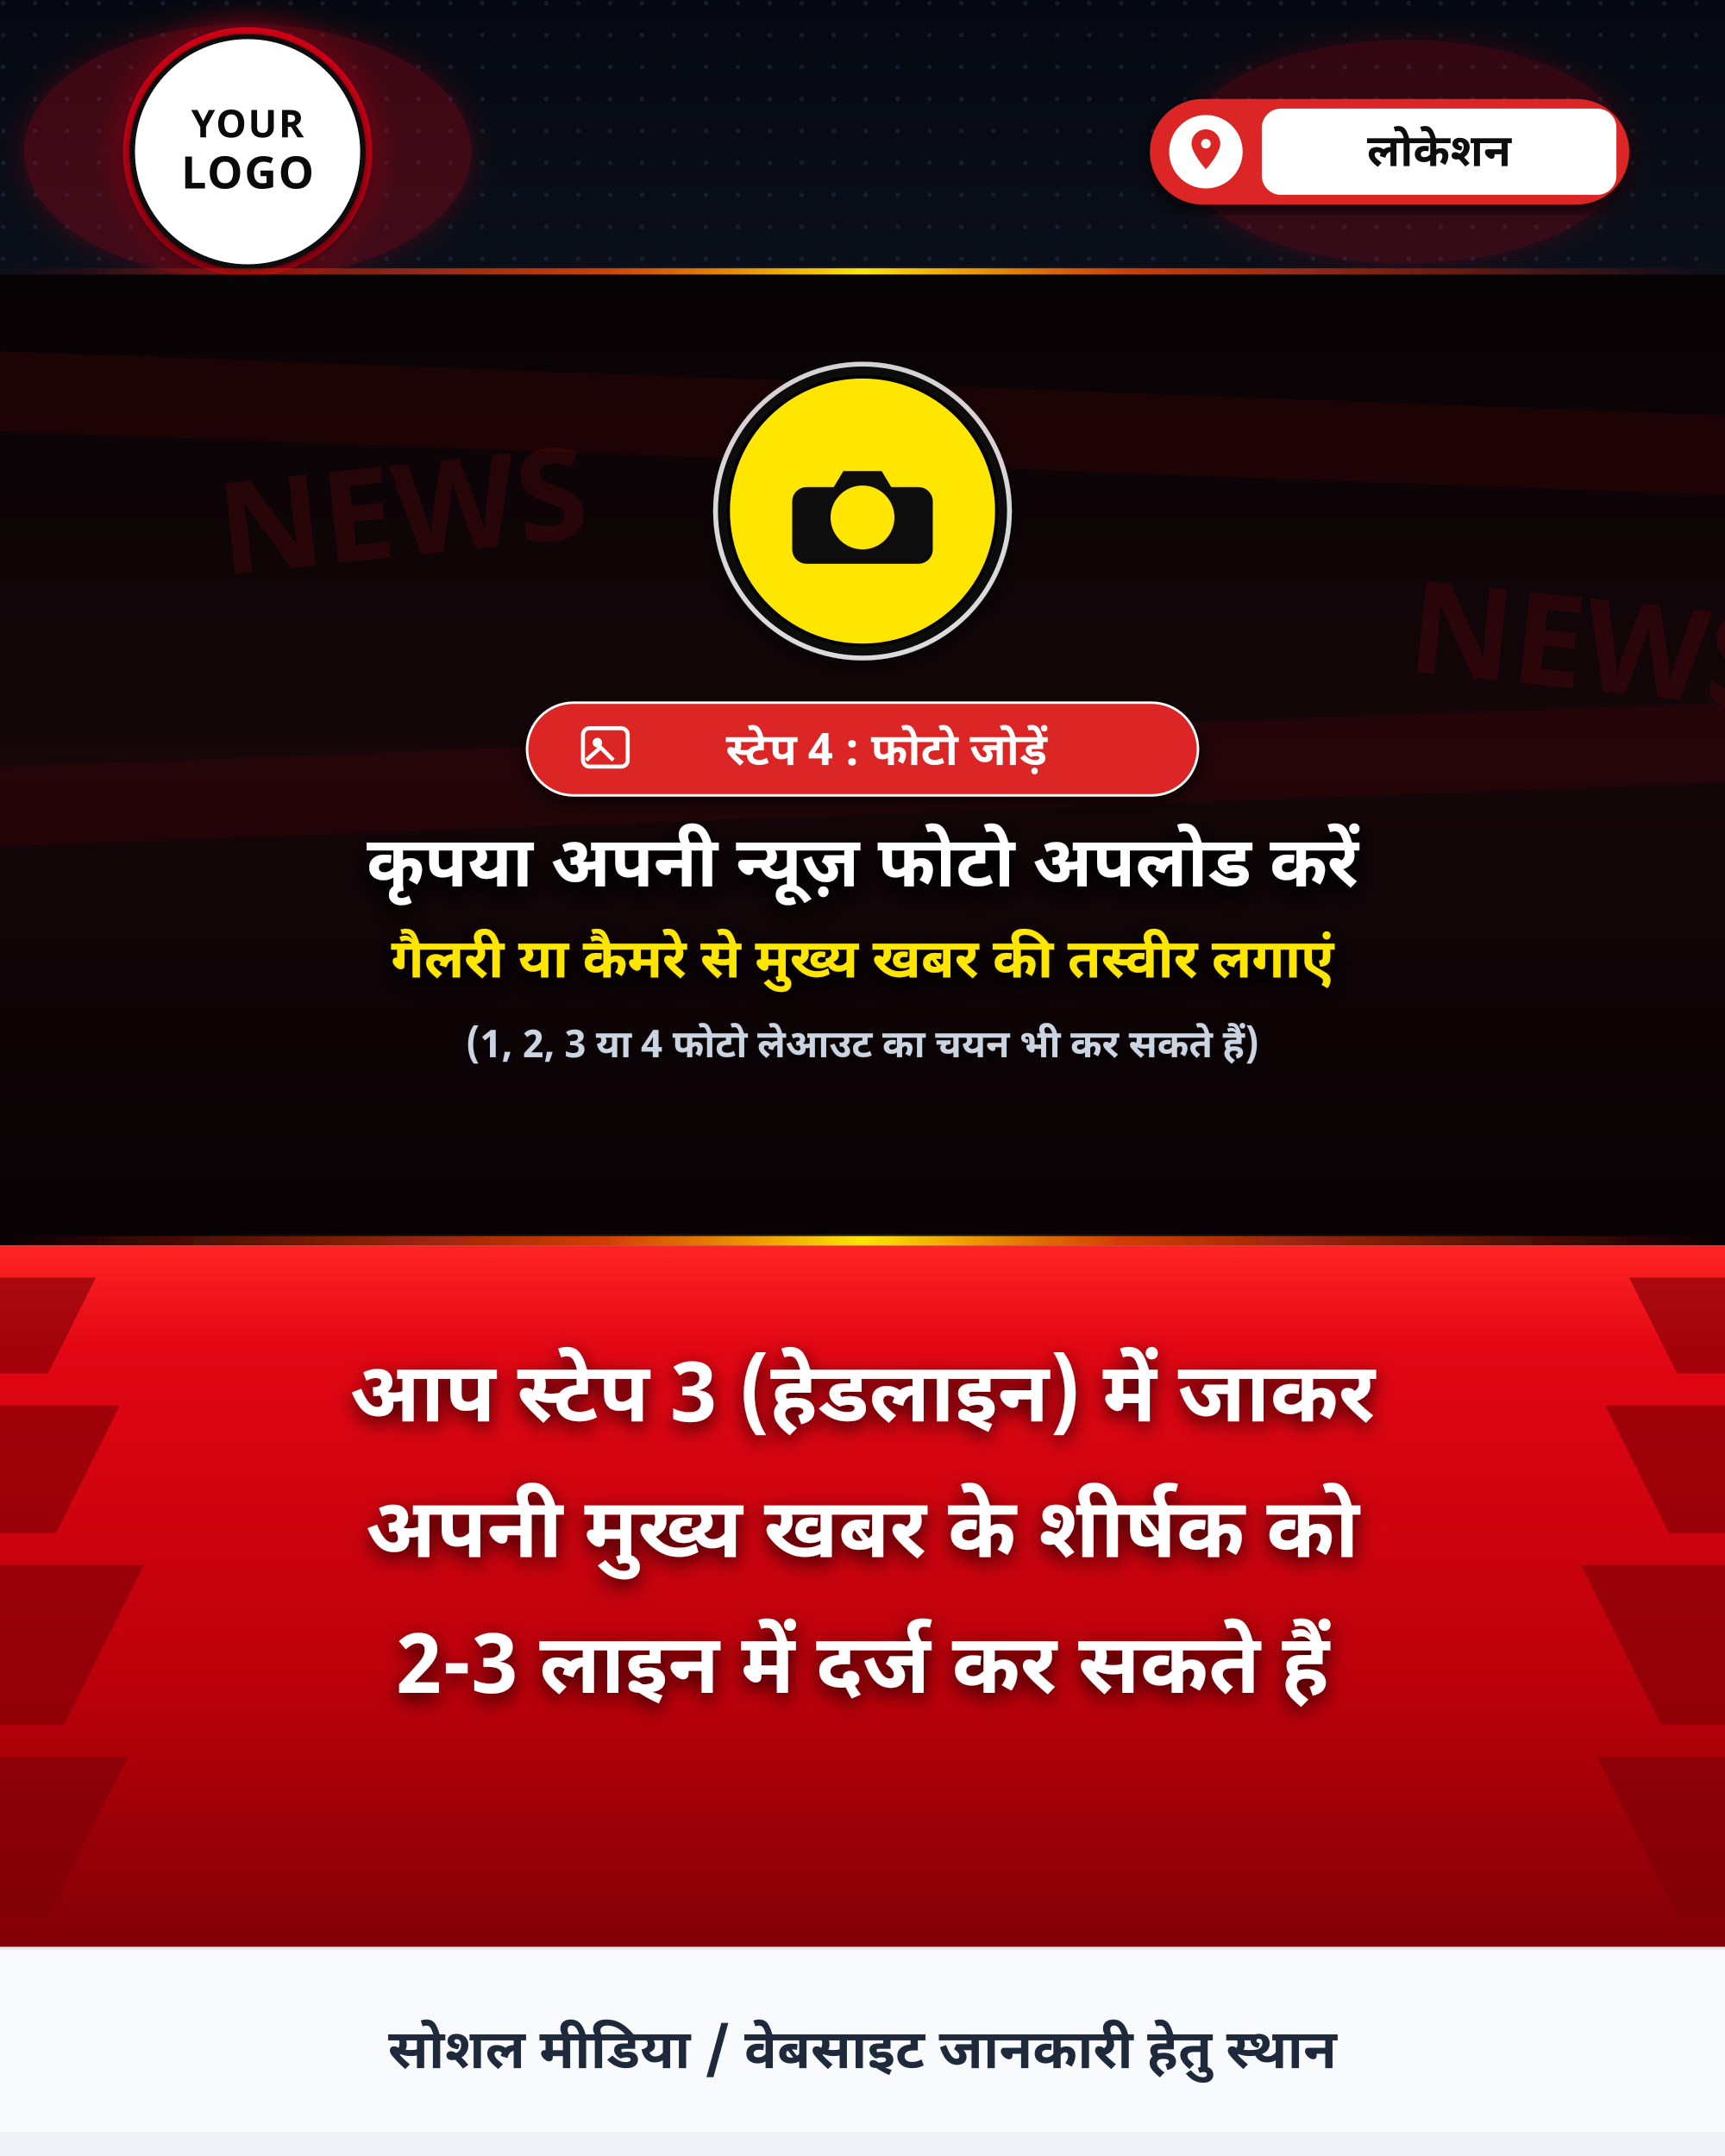
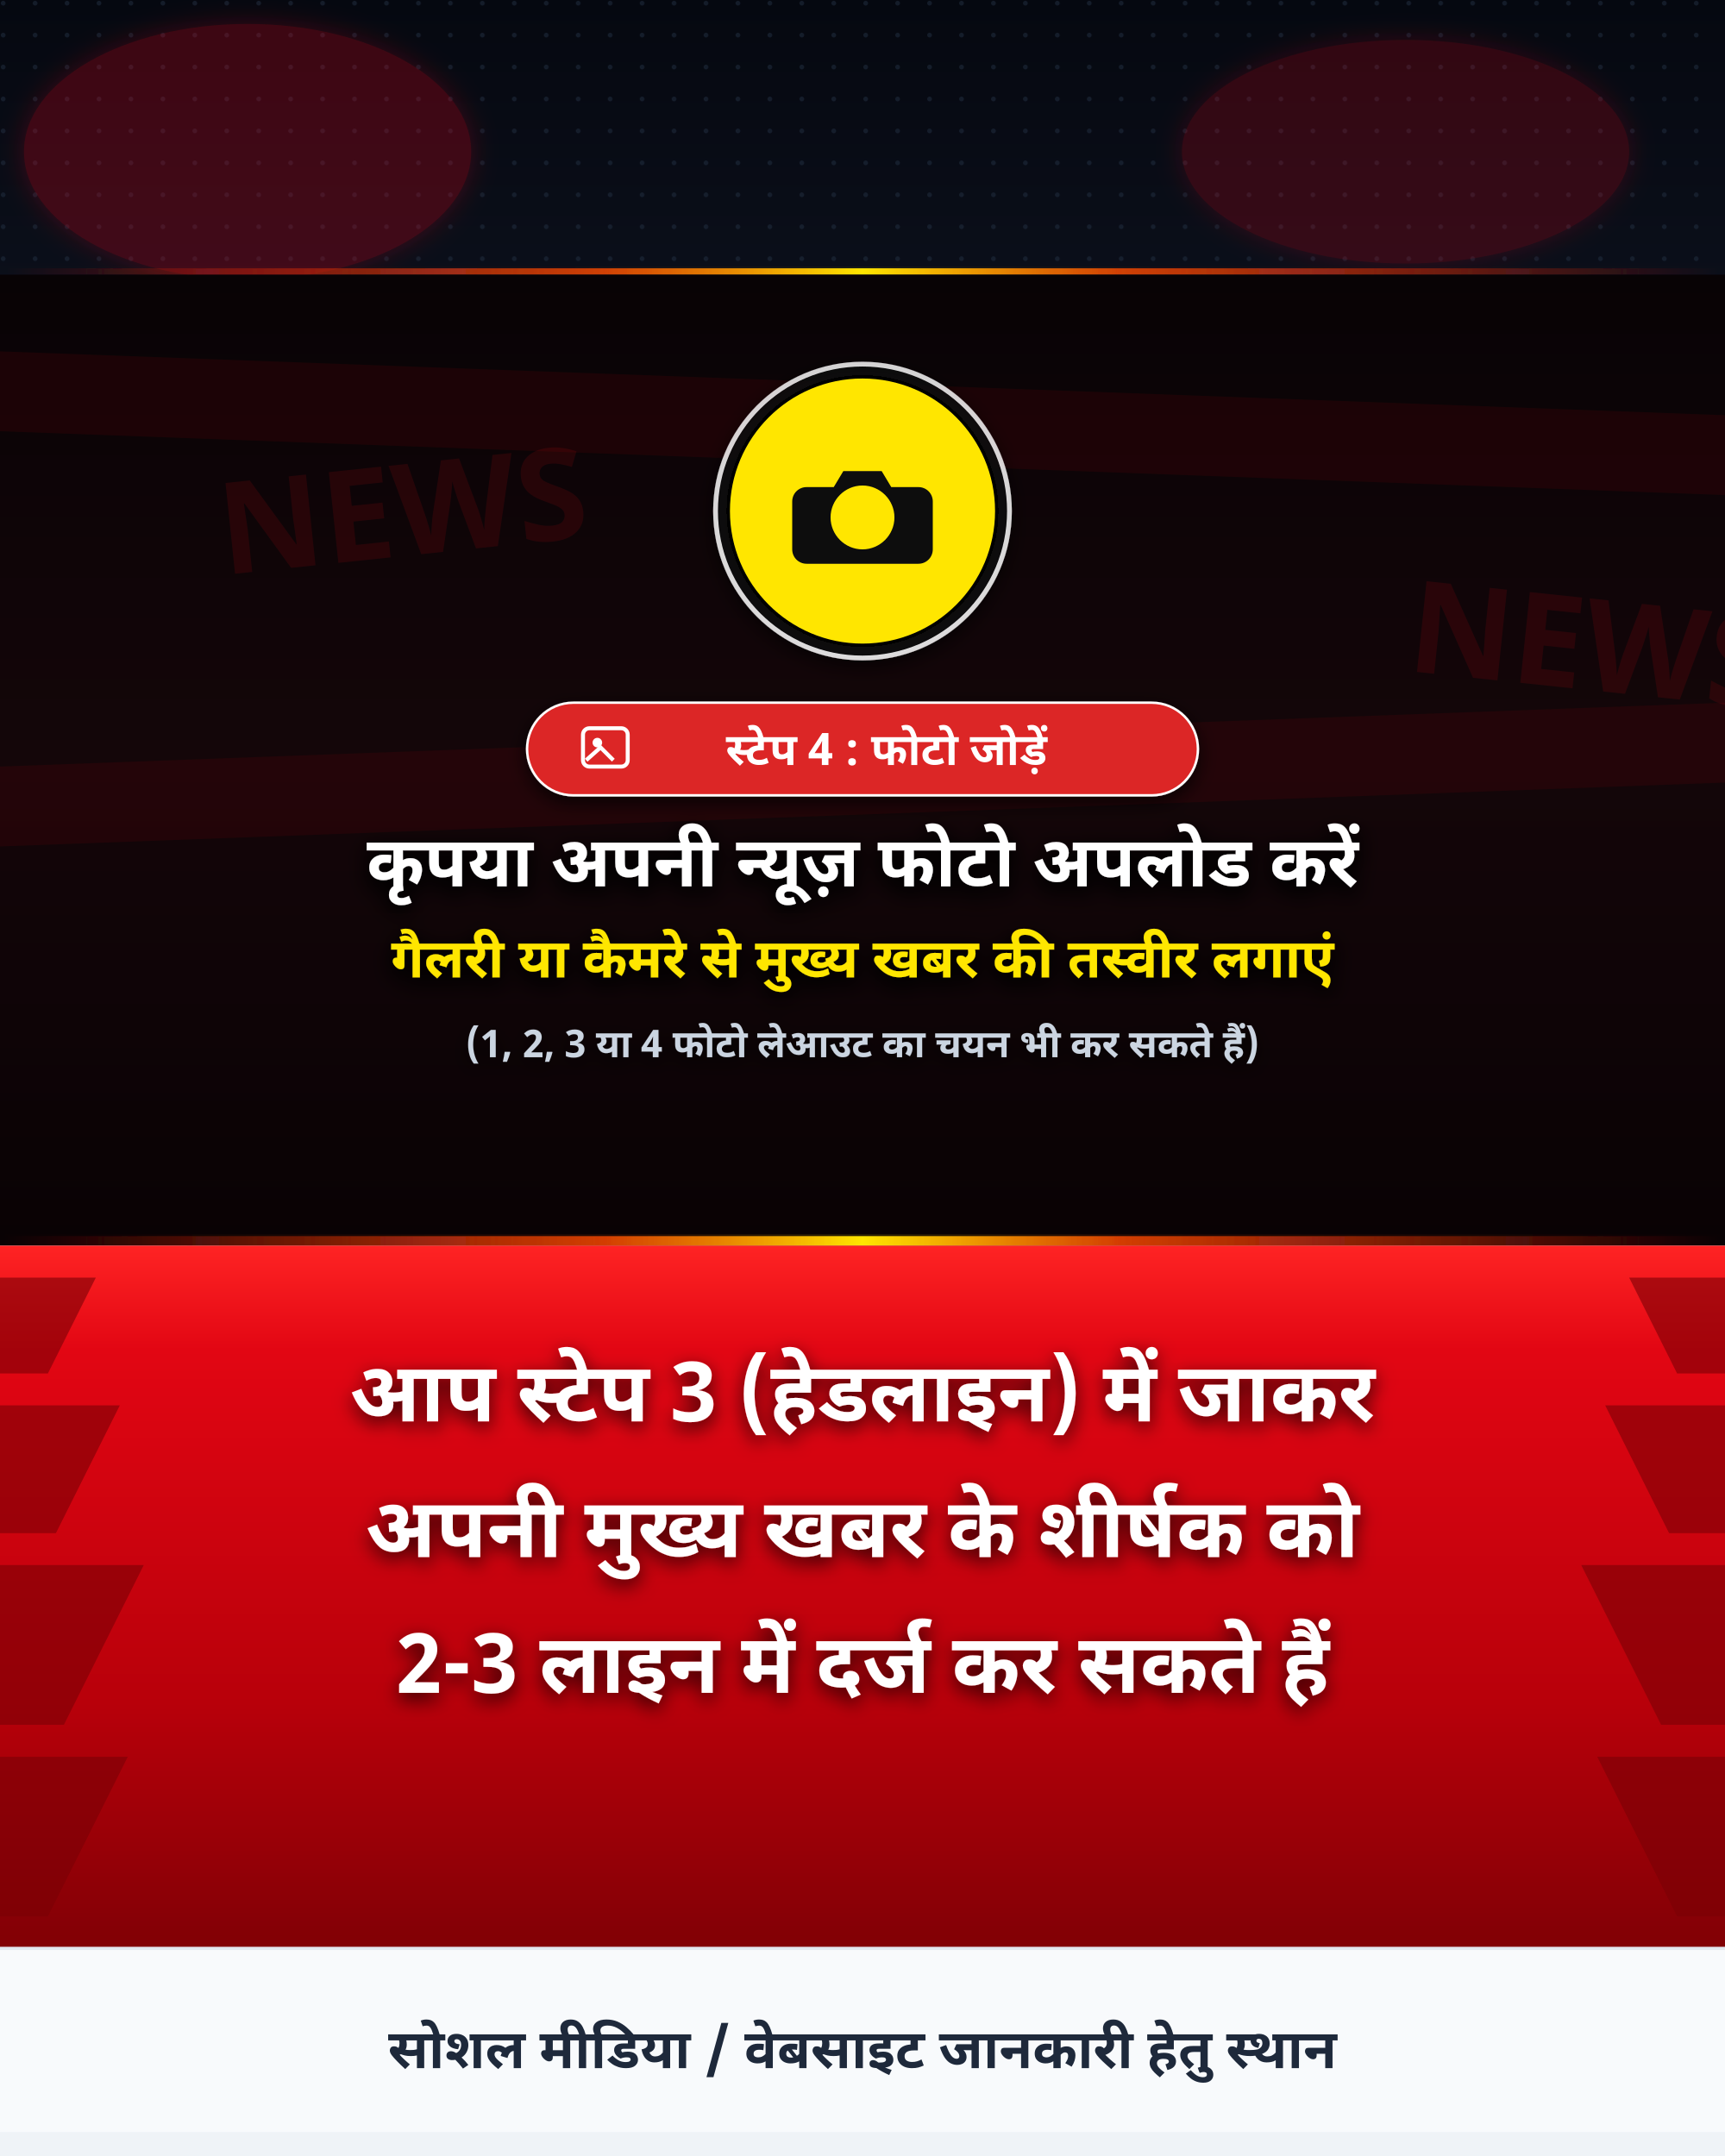
<svg xmlns="http://www.w3.org/2000/svg" viewBox="0 0 1080 1350" width="1080" height="1350">
  <defs>
    <linearGradient id="headerBg" x1="0" y1="0" x2="0" y2="1">
      <stop offset="0%" stop-color="#050810" />
      <stop offset="100%" stop-color="#0B0F1A" />
    </linearGradient>
    <linearGradient id="photoBg" x1="0" y1="0" x2="0" y2="1">
      <stop offset="0%" stop-color="#080305" />
      <stop offset="50%" stop-color="#140609" />
      <stop offset="100%" stop-color="#090204" />
    </linearGradient>
    <linearGradient id="headlineRedGrad" x1="0" y1="0" x2="0" y2="1">
      <stop offset="0%" stop-color="#FF2424" />
      <stop offset="15%" stop-color="#E20613" />
      <stop offset="65%" stop-color="#B8000A" />
      <stop offset="100%" stop-color="#800005" />
    </linearGradient>
    <linearGradient id="streakGlow" x1="0" y1="0" x2="1" y2="0">
      <stop offset="0%" stop-color="#FF1A1A" stop-opacity="0" />
      <stop offset="35%" stop-color="#FF4D00" stop-opacity="0.8" />
      <stop offset="50%" stop-color="#FFE600" stop-opacity="1" />
      <stop offset="65%" stop-color="#FF4D00" stop-opacity="0.8" />
      <stop offset="100%" stop-color="#FF1A1A" stop-opacity="0" />
    </linearGradient>
    <filter id="glowEffect" x="-20%" y="-20%" width="140%" height="140%">
      <feGaussianBlur stdDeviation="8" result="blur" />
      <feComposite in="SourceGraphic" in2="blur" operator="over" />
    </filter>
    <filter id="softShadow" x="-10%" y="-10%" width="120%" height="120%">
      <feDropShadow dx="0" dy="4" stdDeviation="6" flood-color="#000000" flood-opacity="0.8" />
    </filter>
    <pattern id="dotPattern" x="0" y="0" width="20" height="20" patternUnits="userSpaceOnUse">
      <circle cx="2" cy="2" r="1.5" fill="#1E293B" opacity="0.6" />
    </pattern>
  </defs>
  <rect x="0" y="0" width="1080" height="180" fill="url(#headerBg)" />
  <rect x="0" y="0" width="1080" height="180" fill="url(#dotPattern)" />
  <ellipse cx="155" cy="95" rx="140" ry="80" fill="#E20613" opacity="0.25" filter="url(#glowEffect)" />
  <ellipse cx="880" cy="95" rx="140" ry="70" fill="#E20613" opacity="0.2" filter="url(#glowEffect)" />
-   <g id="logoArea">
-     <circle cx="155" cy="95" r="76" fill="none" stroke="#E20613" stroke-width="4" filter="url(#glowEffect)" />
-     <circle cx="155" cy="95" r="72" fill="#FFFFFF" stroke="#0A0A0A" stroke-width="3" filter="url(#softShadow)" />
-     <text x="155" y="86" text-anchor="middle" font-family="'Arial Black', Impact, sans-serif" font-size="24" font-weight="900" fill="#0A0A0A" letter-spacing="1">YOUR</text>
-     <text x="155" y="118" text-anchor="middle" font-family="'Arial Black', Impact, sans-serif" font-size="28" font-weight="900" fill="#0A0A0A" letter-spacing="1">LOGO</text>
-   </g>
-   <g id="locationArea" filter="url(#softShadow)">
-     <rect x="720" y="62" width="300" height="66" rx="33" fill="#DC2626" />
-     <circle cx="755" cy="95" r="23" fill="#FFFFFF" />
-     <path d="M755 81 C750 81 746 85 746 90 C746 96 755 106 755 106 C755 106 764 96 764 90 C764 85 760 81 755 81 Z M755 93 C753.3 93 752 91.7 752 90 C752 88.3 753.3 87 755 87 C756.7 87 758 88.3 758 90 C758 91.7 756.7 93 755 93 Z" fill="#DC2626" />
-     <rect x="790" y="68" width="222" height="54" rx="12" fill="#FFFFFF" />
-     <text x="901" y="104" text-anchor="middle" font-family="'Baloo 2', 'Noto Sans Devanagari', sans-serif" font-size="28" font-weight="800" fill="#090A0F">लोकेशन</text>
-   </g>
  <rect x="0" y="168" width="1080" height="4" fill="url(#streakGlow)" filter="url(#glowEffect)" />
  <rect x="0" y="172" width="1080" height="608" fill="url(#photoBg)" />
  <polygon points="0,220 1080,260 1080,310 0,270" fill="#800005" opacity="0.15" />
  <polygon points="0,480 1080,440 1080,490 0,530" fill="#800005" opacity="0.15" />
  <text x="140" y="360" font-family="'Arial Black', Impact, sans-serif" font-size="80" font-weight="900" fill="#E20613" opacity="0.12" transform="rotate(-6 140 360)">NEWS</text>
  <text x="880" y="420" font-family="'Arial Black', Impact, sans-serif" font-size="80" font-weight="900" fill="#E20613" opacity="0.12" transform="rotate(6 880 420)">NEWS</text>
  <g id="step4Placeholder" filter="url(#softShadow)">
    <circle cx="540" cy="320" r="92" fill="#0A0A0A" stroke="#FFFFFF" stroke-width="3" opacity="0.8" />
    <circle cx="540" cy="320" r="84" fill="#FFE600" stroke="#000000" stroke-width="2" />
    <path d="M505 305 L522 305 L528 295 L552 295 L558 305 L575 305 C580 305 584 309 584 314 L584 344 C584 349 580 353 575 353 L505 353 C500 353 496 349 496 344 L496 314 C496 309 500 305 505 305 Z M540 344 C551 344 560 335 560 324 C560 313 551 304 540 304 C529 304 520 313 520 324 C520 335 529 344 540 344 Z" fill="#0A0A0A" />
    <circle cx="540" cy="324" r="9" fill="#FFE600" />
    <rect x="330" y="440" width="420" height="58" rx="29" fill="#DC2626" stroke="#FFFFFF" stroke-width="1.5" />
    <rect x="365" y="456" width="28" height="24" rx="4" fill="none" stroke="#FFFFFF" stroke-width="2.5" />
    <circle cx="374" cy="465" r="3" fill="#FFFFFF" />
    <path d="M367 476 L376 468 L384 476" stroke="#FFFFFF" stroke-width="2.5" fill="none" />
    <text x="555" y="479" text-anchor="middle" font-family="'Baloo 2', 'Noto Sans Devanagari', sans-serif" font-size="28" font-weight="900" fill="#FFFFFF">स्टेप 4 : फोटो जोड़ें</text>
    <text x="540" y="555" text-anchor="middle" font-family="'Baloo 2', 'Noto Sans Devanagari', sans-serif" font-size="44" font-weight="900" fill="#FFFFFF" filter="url(#softShadow)">कृपया अपनी न्यूज़ फोटो अपलोड करें</text>
    <text x="540" y="612" text-anchor="middle" font-family="'Baloo 2', 'Noto Sans Devanagari', sans-serif" font-size="34" font-weight="800" fill="#FFE600" filter="url(#softShadow)">गैलरी या कैमरे से मुख्य खबर की तस्वीर लगाएं</text>
    <text x="540" y="662" text-anchor="middle" font-family="'Baloo 2', 'Noto Sans Devanagari', sans-serif" font-size="24" font-weight="600" fill="#CBD5E1">(1, 2, 3 या 4 फोटो लेआउट का चयन भी कर सकते हैं)</text>
  </g>
  <rect x="0" y="774" width="1080" height="6" fill="url(#streakGlow)" filter="url(#glowEffect)" />
  <g id="headlineBannerArea">
    <rect x="0" y="780" width="1080" height="440" fill="url(#headlineRedGrad)" />
    <g fill="#7A0005" opacity="0.6">
      <polygon points="0,800 60,800 30,860 0,860" />
      <polygon points="0,880 75,880 35,960 0,960" />
      <polygon points="0,980 90,980 40,1080 0,1080" />
      <polygon points="0,1100 80,1100 30,1200 0,1200" />
      <polygon points="1080,800 1020,800 1050,860 1080,860" />
      <polygon points="1080,880 1005,880 1045,960 1080,960" />
      <polygon points="1080,980 990,980 1040,1080 1080,1080" />
      <polygon points="1080,1100 1000,1100 1050,1200 1080,1200" />
    </g>
    <g id="defaultHeadlineText" filter="url(#softShadow)">
      <text x="540" y="890" text-anchor="middle" font-family="'Baloo 2', 'Noto Sans Devanagari', sans-serif" font-size="52" font-weight="900" fill="#FFFFFF">आप स्टेप 3 (हेडलाइन) में जाकर</text>
      <text x="540" y="975" text-anchor="middle" font-family="'Baloo 2', 'Noto Sans Devanagari', sans-serif" font-size="52" font-weight="900" fill="#FFFFFF">अपनी मुख्य खबर के शीर्षक को</text>
      <text x="540" y="1060" text-anchor="middle" font-family="'Baloo 2', 'Noto Sans Devanagari', sans-serif" font-size="52" font-weight="900" fill="#FFFFFF">2-3 लाइन में दर्ज कर सकते हैं</text>
    </g>
  </g>
  <g id="footerBarArea">
    <rect x="0" y="1220" width="1080" height="130" fill="#F8FAFC" />
    <line x1="0" y1="1220" x2="1080" y2="1220" stroke="#E2E8F0" stroke-width="2" />
    <rect x="0" y="1335" width="1080" height="15" fill="#E2E8F0" opacity="0.4" />
    <text x="540" y="1295" text-anchor="middle" font-family="'Baloo 2', 'Noto Sans Devanagari', sans-serif" font-size="34" font-weight="700" fill="#1E293B">सोशल मीडिया / वेबसाइट जानकारी हेतु स्थान</text>
  </g>
</svg>
